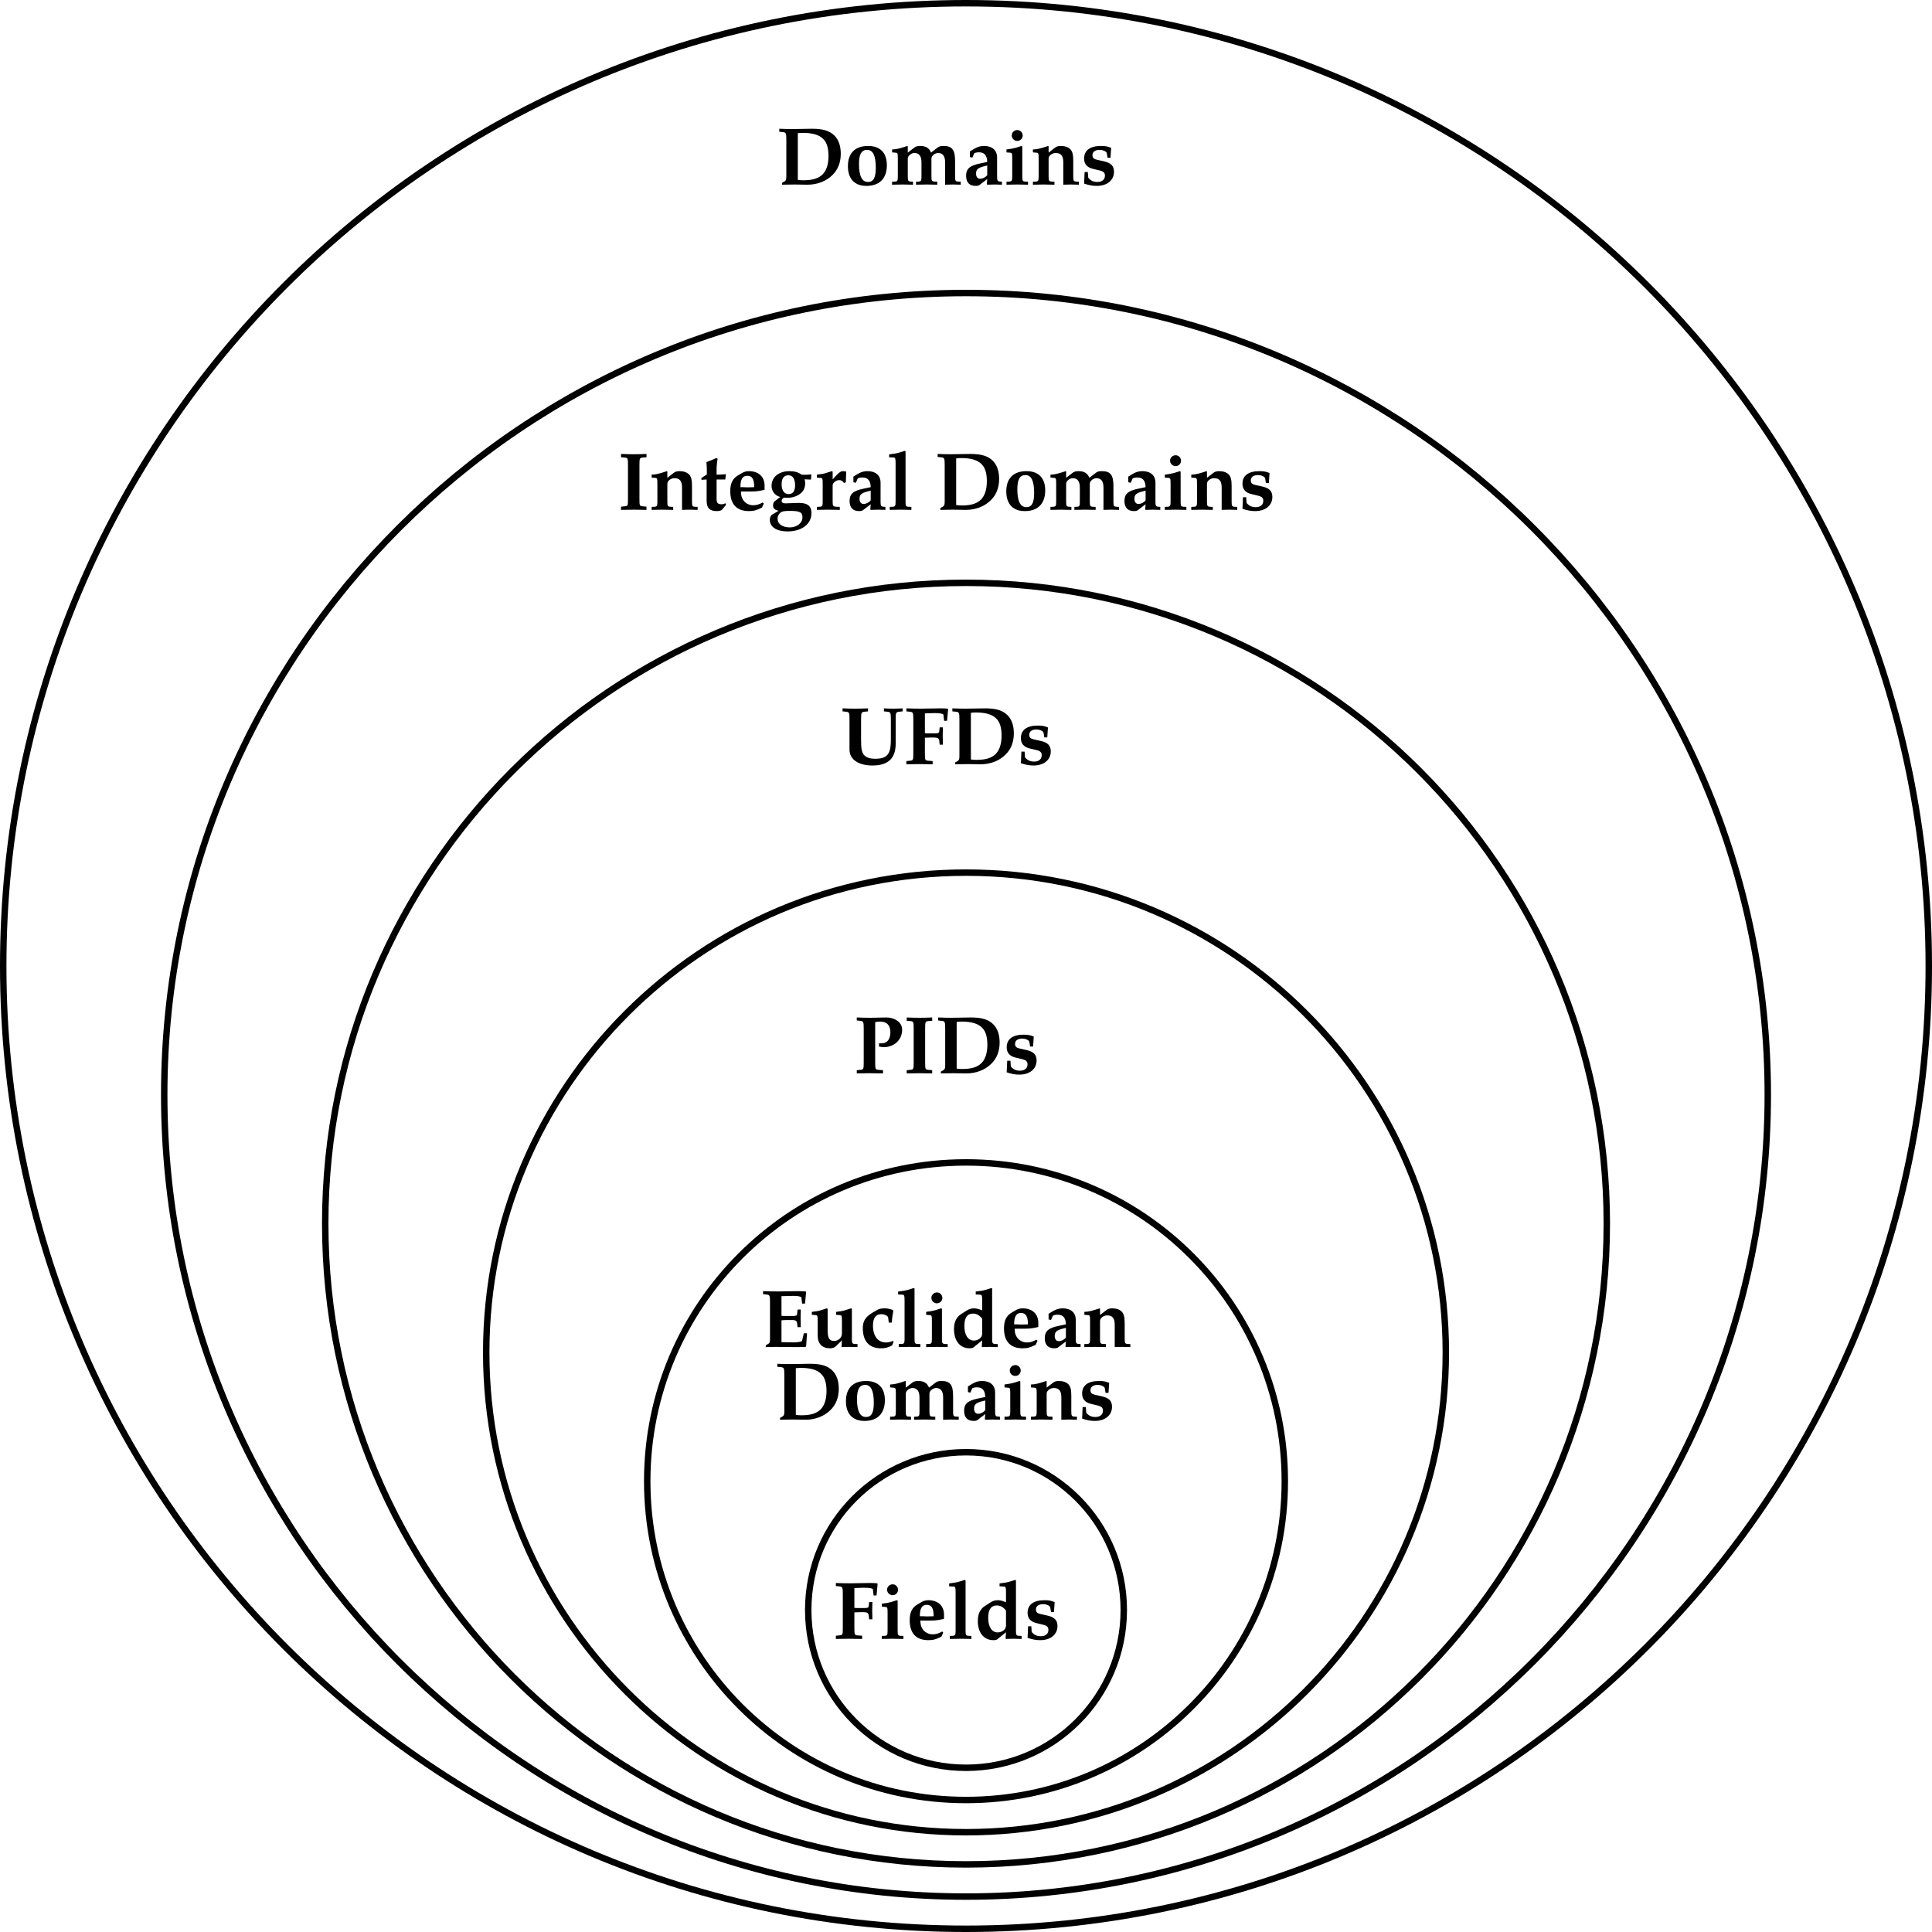
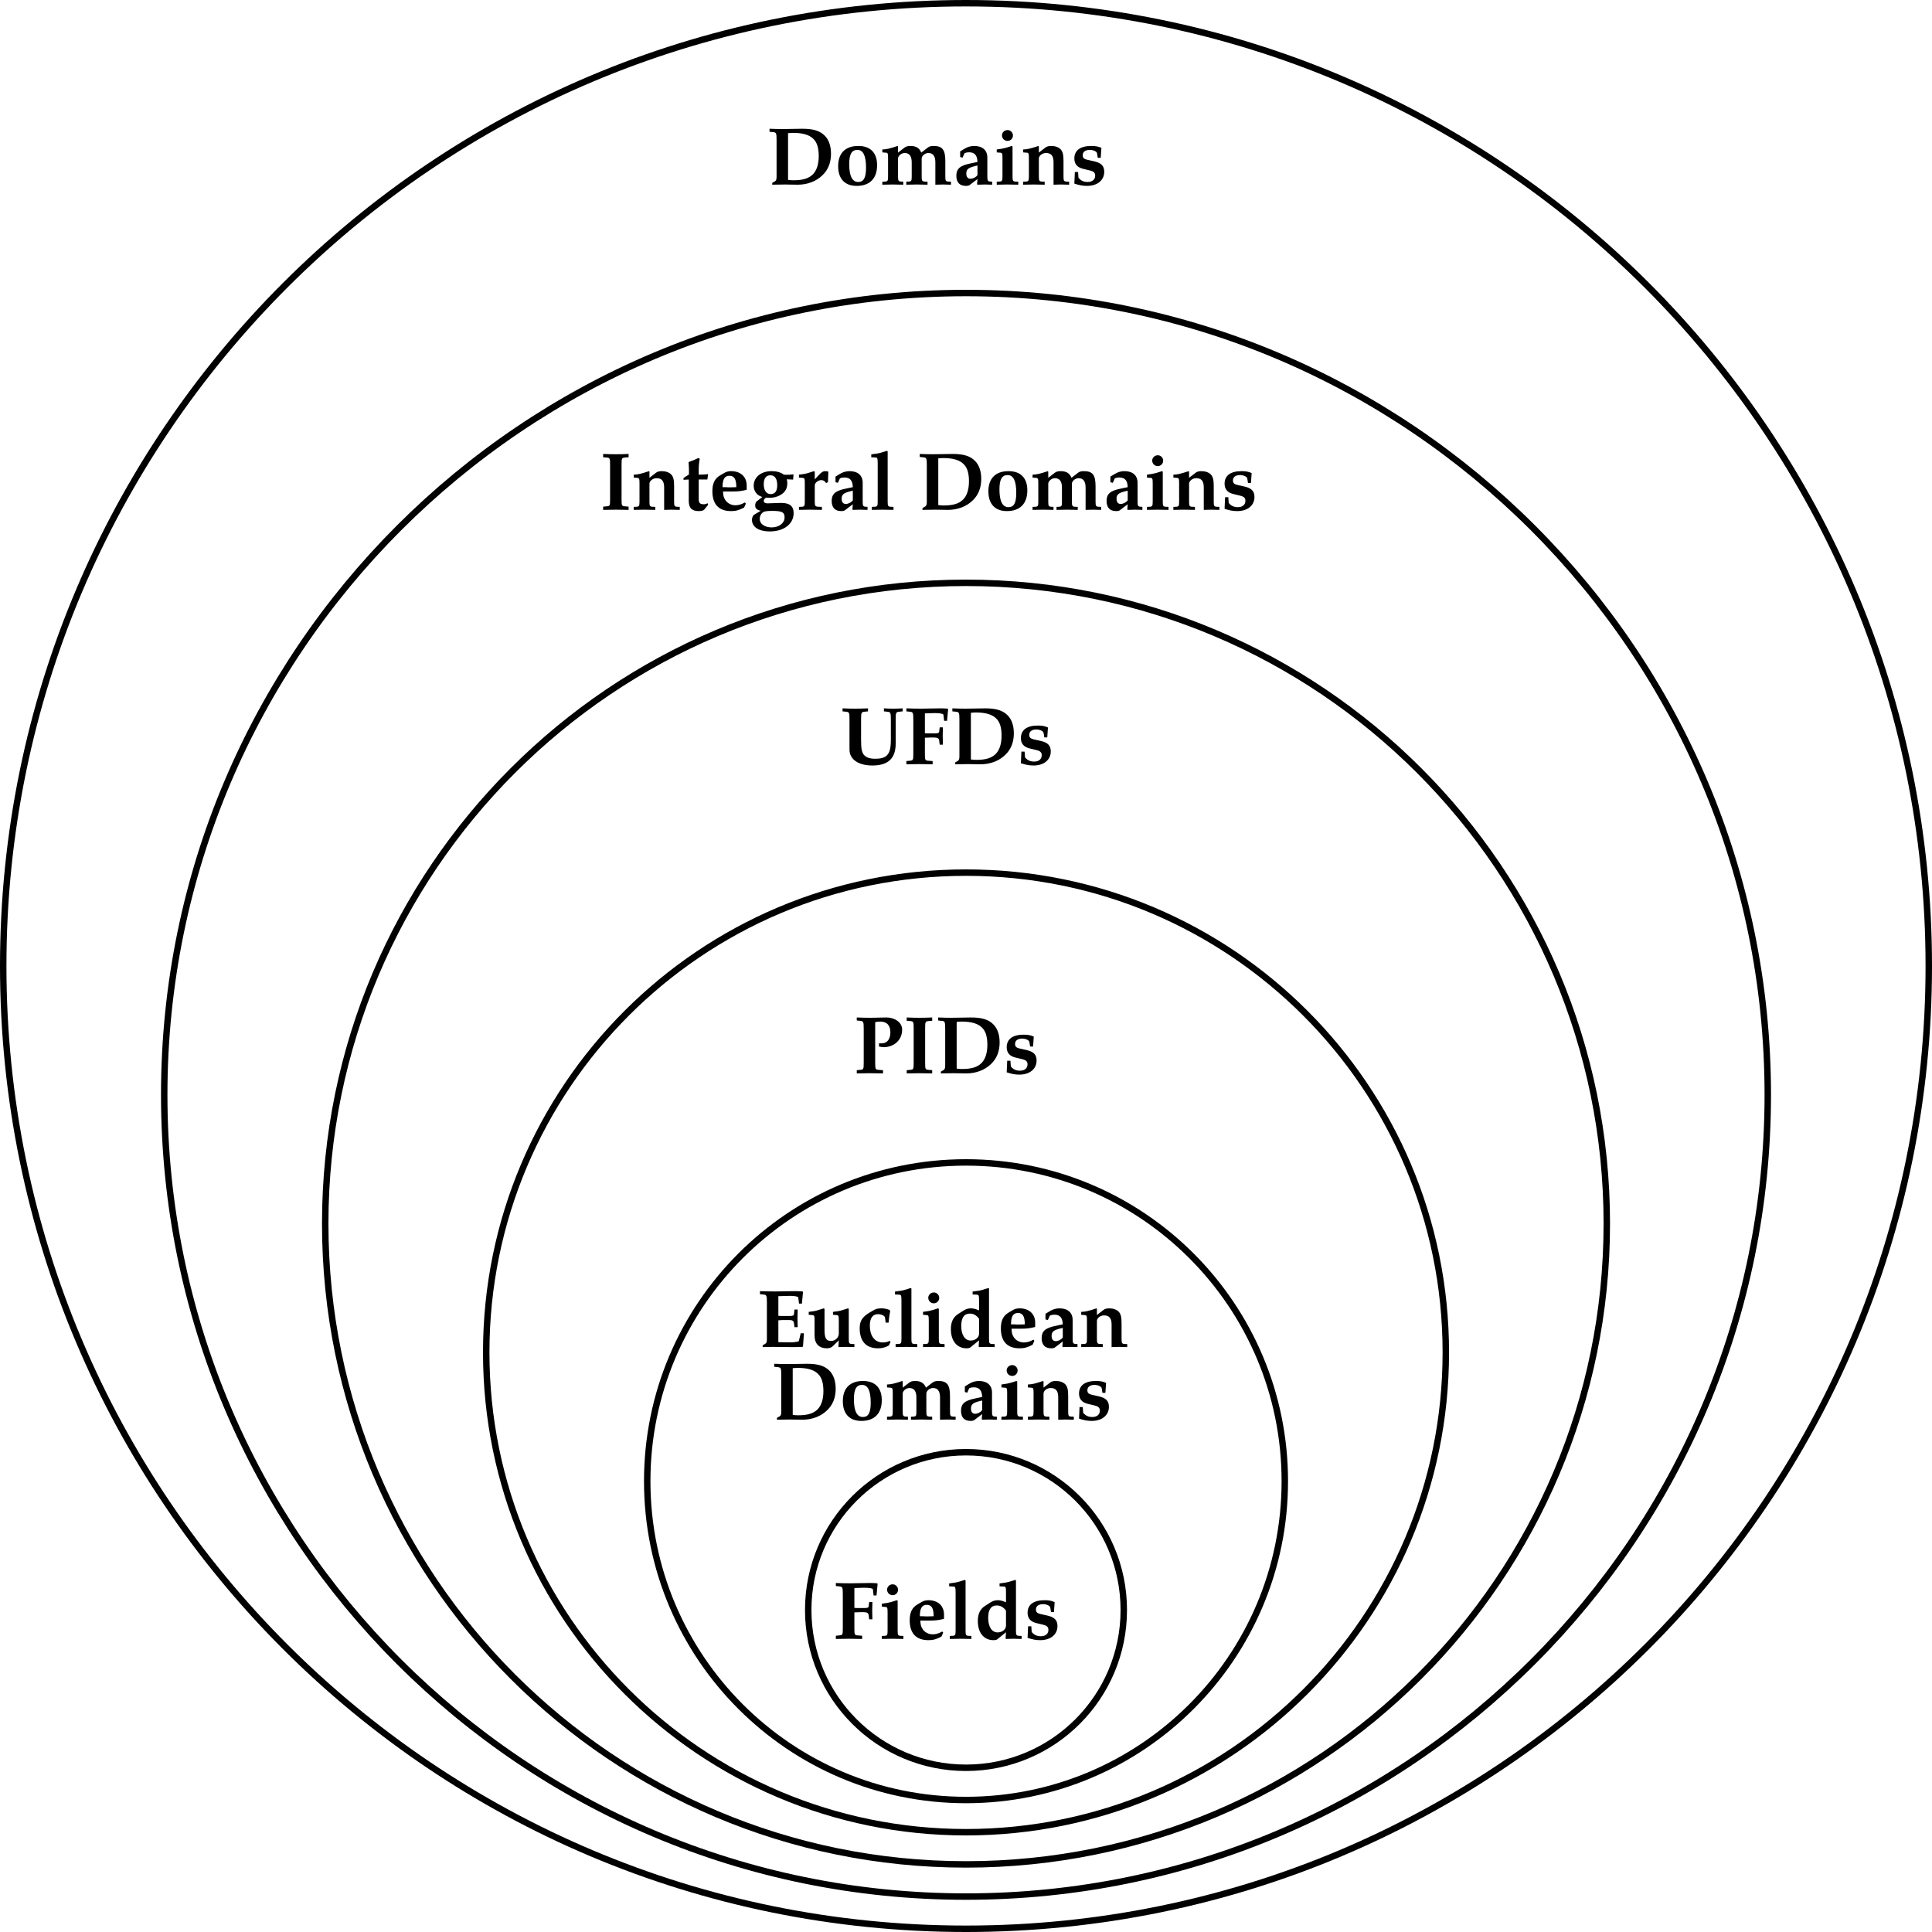
<svg xmlns="http://www.w3.org/2000/svg" width="300mm" height="300mm" viewBox="0 0 300 300" version="1.1" id="svg1">
  <defs id="defs1" />
  <g id="layer1">
    <g id="g10">
-       <text xml:space="preserve" style="font-weight:bold;font-size:12.7px;font-family:'TeX Gyre Pagella';-inkscape-font-specification:'TeX Gyre Pagella Bold';word-spacing:0px;fill:#000000;fill-opacity:1;stroke:#000000;stroke-width:0;stroke-dasharray:none" x="120.572" y="28.649" id="text1-0-1-5-8">
-         <tspan id="tspan1-6-4-2-4" style="fill:#000000;fill-opacity:1;stroke-width:0;stroke-dasharray:none" x="120.572" y="28.649">Domains</tspan>
+       <text xml:space="preserve" style="font-weight:bold;font-size:12.7px;font-family:'TeX Gyre Pagella';-inkscape-font-specification:'TeX Gyre Pagella Bold';word-spacing:0px;fill:#000000;fill-opacity:1;stroke:#000000;stroke-width:0;stroke-dasharray:none" x="119.055" y="28.649" id="text1-0-1-5-8">
+         <tspan id="tspan1-6-4-2-4" style="fill:#000000;fill-opacity:1;stroke-width:0;stroke-dasharray:none" x="119.055" y="28.649">Domains</tspan>
      </text>
      <circle style="fill:#000000;fill-opacity:0;stroke:#000000;stroke-width:1;stroke-dasharray:none" id="path1-5" cx="150" cy="150" r="149.5" />
    </g>
    <g id="g9" transform="translate(0,20)">
-       <text xml:space="preserve" style="font-weight:bold;font-size:12.7px;font-family:'TeX Gyre Pagella';-inkscape-font-specification:'TeX Gyre Pagella Bold';word-spacing:0px;fill:#000000;fill-opacity:1;stroke:#000000;stroke-width:0;stroke-dasharray:none" x="95.933" y="59.144" id="text1-0-1-5">
-         <tspan id="tspan1-6-4-2" style="fill:#000000;fill-opacity:1;stroke-width:0;stroke-dasharray:none" x="95.933" y="59.144">Integral Domains</tspan>
+       <text xml:space="preserve" style="font-weight:bold;font-size:12.7px;font-family:'TeX Gyre Pagella';-inkscape-font-specification:'TeX Gyre Pagella Bold';word-spacing:0px;fill:#000000;fill-opacity:1;stroke:#000000;stroke-width:0;stroke-dasharray:none" x="93.155" y="59.144" id="text1-0-1-5">
+         <tspan id="tspan1-6-4-2" style="fill:#000000;fill-opacity:1;stroke-width:0;stroke-dasharray:none" x="93.155" y="59.144">Integral Domains</tspan>
      </text>
      <circle style="fill:#000000;fill-opacity:0;stroke:#000000;stroke-width:1;stroke-dasharray:none" id="path1-5-5" cx="150" cy="150" r="124.5" />
    </g>
    <g id="g8" transform="translate(0,40.00001)">
      <text xml:space="preserve" style="font-weight:bold;font-size:12.7px;font-family:'TeX Gyre Pagella';-inkscape-font-specification:'TeX Gyre Pagella Bold';word-spacing:0px;fill:#000000;fill-opacity:1;stroke:#000000;stroke-width:0;stroke-dasharray:none" x="130.503" y="78.649" id="text1-0-1">
        <tspan id="tspan1-6-4" style="fill:#000000;fill-opacity:1;stroke-width:0;stroke-dasharray:none" x="130.503" y="78.649">UFDs</tspan>
      </text>
      <ellipse style="fill:#000000;fill-opacity:0;stroke:#000000;stroke-width:1;stroke-dasharray:none" id="path1" cx="150.002" cy="150.002" rx="99.502" ry="99.502" />
    </g>
    <g id="g7" transform="translate(0,60.00001)">
      <text xml:space="preserve" style="font-weight:bold;font-size:12.7px;font-family:'TeX Gyre Pagella';-inkscape-font-specification:'TeX Gyre Pagella Bold';word-spacing:0px;fill:#000000;fill-opacity:1;stroke:#000000;stroke-width:0;stroke-dasharray:none" x="132.541" y="106.649" id="text1-0">
        <tspan id="tspan1-6" style="fill:#000000;fill-opacity:1;stroke-width:0;stroke-dasharray:none" x="132.541" y="106.649">PIDs</tspan>
      </text>
      <circle style="fill:#000000;fill-opacity:0;stroke:#000000;stroke-width:1;stroke-dasharray:none" id="path1-4-9" cx="150.003" cy="150.003" r="74.503" />
    </g>
    <g id="g6" transform="translate(0,80)">
-       <text xml:space="preserve" style="font-weight:bold;font-size:12.7px;font-family:'TeX Gyre Pagella';-inkscape-font-specification:'TeX Gyre Pagella Bold';word-spacing:0px;fill:#000000;fill-opacity:1;stroke:#000000;stroke-width:0;stroke-dasharray:none" x="120.263" y="140.423" id="text1-0-5-5">
-         <tspan id="tspan1-6-3-5" style="fill:#000000;fill-opacity:1;stroke-width:0;stroke-dasharray:none" x="120.263" y="140.423">Domains</tspan>
+       <text xml:space="preserve" style="font-weight:bold;font-size:12.7px;font-family:'TeX Gyre Pagella';-inkscape-font-specification:'TeX Gyre Pagella Bold';word-spacing:0px;fill:#000000;fill-opacity:1;stroke:#000000;stroke-width:0;stroke-dasharray:none" x="119.781" y="140.423" id="text1-0-5-5">
+         <tspan id="tspan1-6-3-5" style="fill:#000000;fill-opacity:1;stroke-width:0;stroke-dasharray:none" x="119.781" y="140.423">Domains</tspan>
      </text>
-       <text xml:space="preserve" style="font-weight:bold;font-size:12.7px;font-family:'TeX Gyre Pagella';-inkscape-font-specification:'TeX Gyre Pagella Bold';word-spacing:0px;fill:#000000;fill-opacity:1;stroke:#000000;stroke-width:0;stroke-dasharray:none" x="117.987" y="129.144" id="text1-0-5">
-         <tspan id="tspan1-6-3" style="fill:#000000;fill-opacity:1;stroke-width:0;stroke-dasharray:none" x="117.987" y="129.144">Euclidean</tspan>
+       <text xml:space="preserve" style="font-weight:bold;font-size:12.7px;font-family:'TeX Gyre Pagella';-inkscape-font-specification:'TeX Gyre Pagella Bold';word-spacing:0px;fill:#000000;fill-opacity:1;stroke:#000000;stroke-width:0;stroke-dasharray:none" x="117.505" y="129.144" id="text1-0-5">
+         <tspan id="tspan1-6-3" style="fill:#000000;fill-opacity:1;stroke-width:0;stroke-dasharray:none" x="117.505" y="129.144">Euclidean</tspan>
      </text>
      <circle style="fill:#000000;fill-opacity:0;stroke:#000000;stroke-width:1;stroke-dasharray:none" id="path1-4-9-1" cx="150.002" cy="150.002" r="49.502" />
    </g>
    <g id="g5" transform="translate(0,90)">
      <text xml:space="preserve" style="font-weight:bold;font-size:12.7px;font-family:'TeX Gyre Pagella';-inkscape-font-specification:'TeX Gyre Pagella Bold';word-spacing:0px;fill:#000000;fill-opacity:1;stroke:#000000;stroke-width:0;stroke-dasharray:none" x="129.435" y="164.464" id="text1">
        <tspan id="tspan1" style="fill:#000000;fill-opacity:1;stroke-width:0;stroke-dasharray:none" x="129.435" y="164.464">Fields</tspan>
      </text>
      <circle style="fill:#000000;fill-opacity:0;stroke:#000000;stroke-width:1;stroke-dasharray:none" id="path1-4-9-1-8" cx="150" cy="160" r="24.5" />
    </g>
  </g>
</svg>
